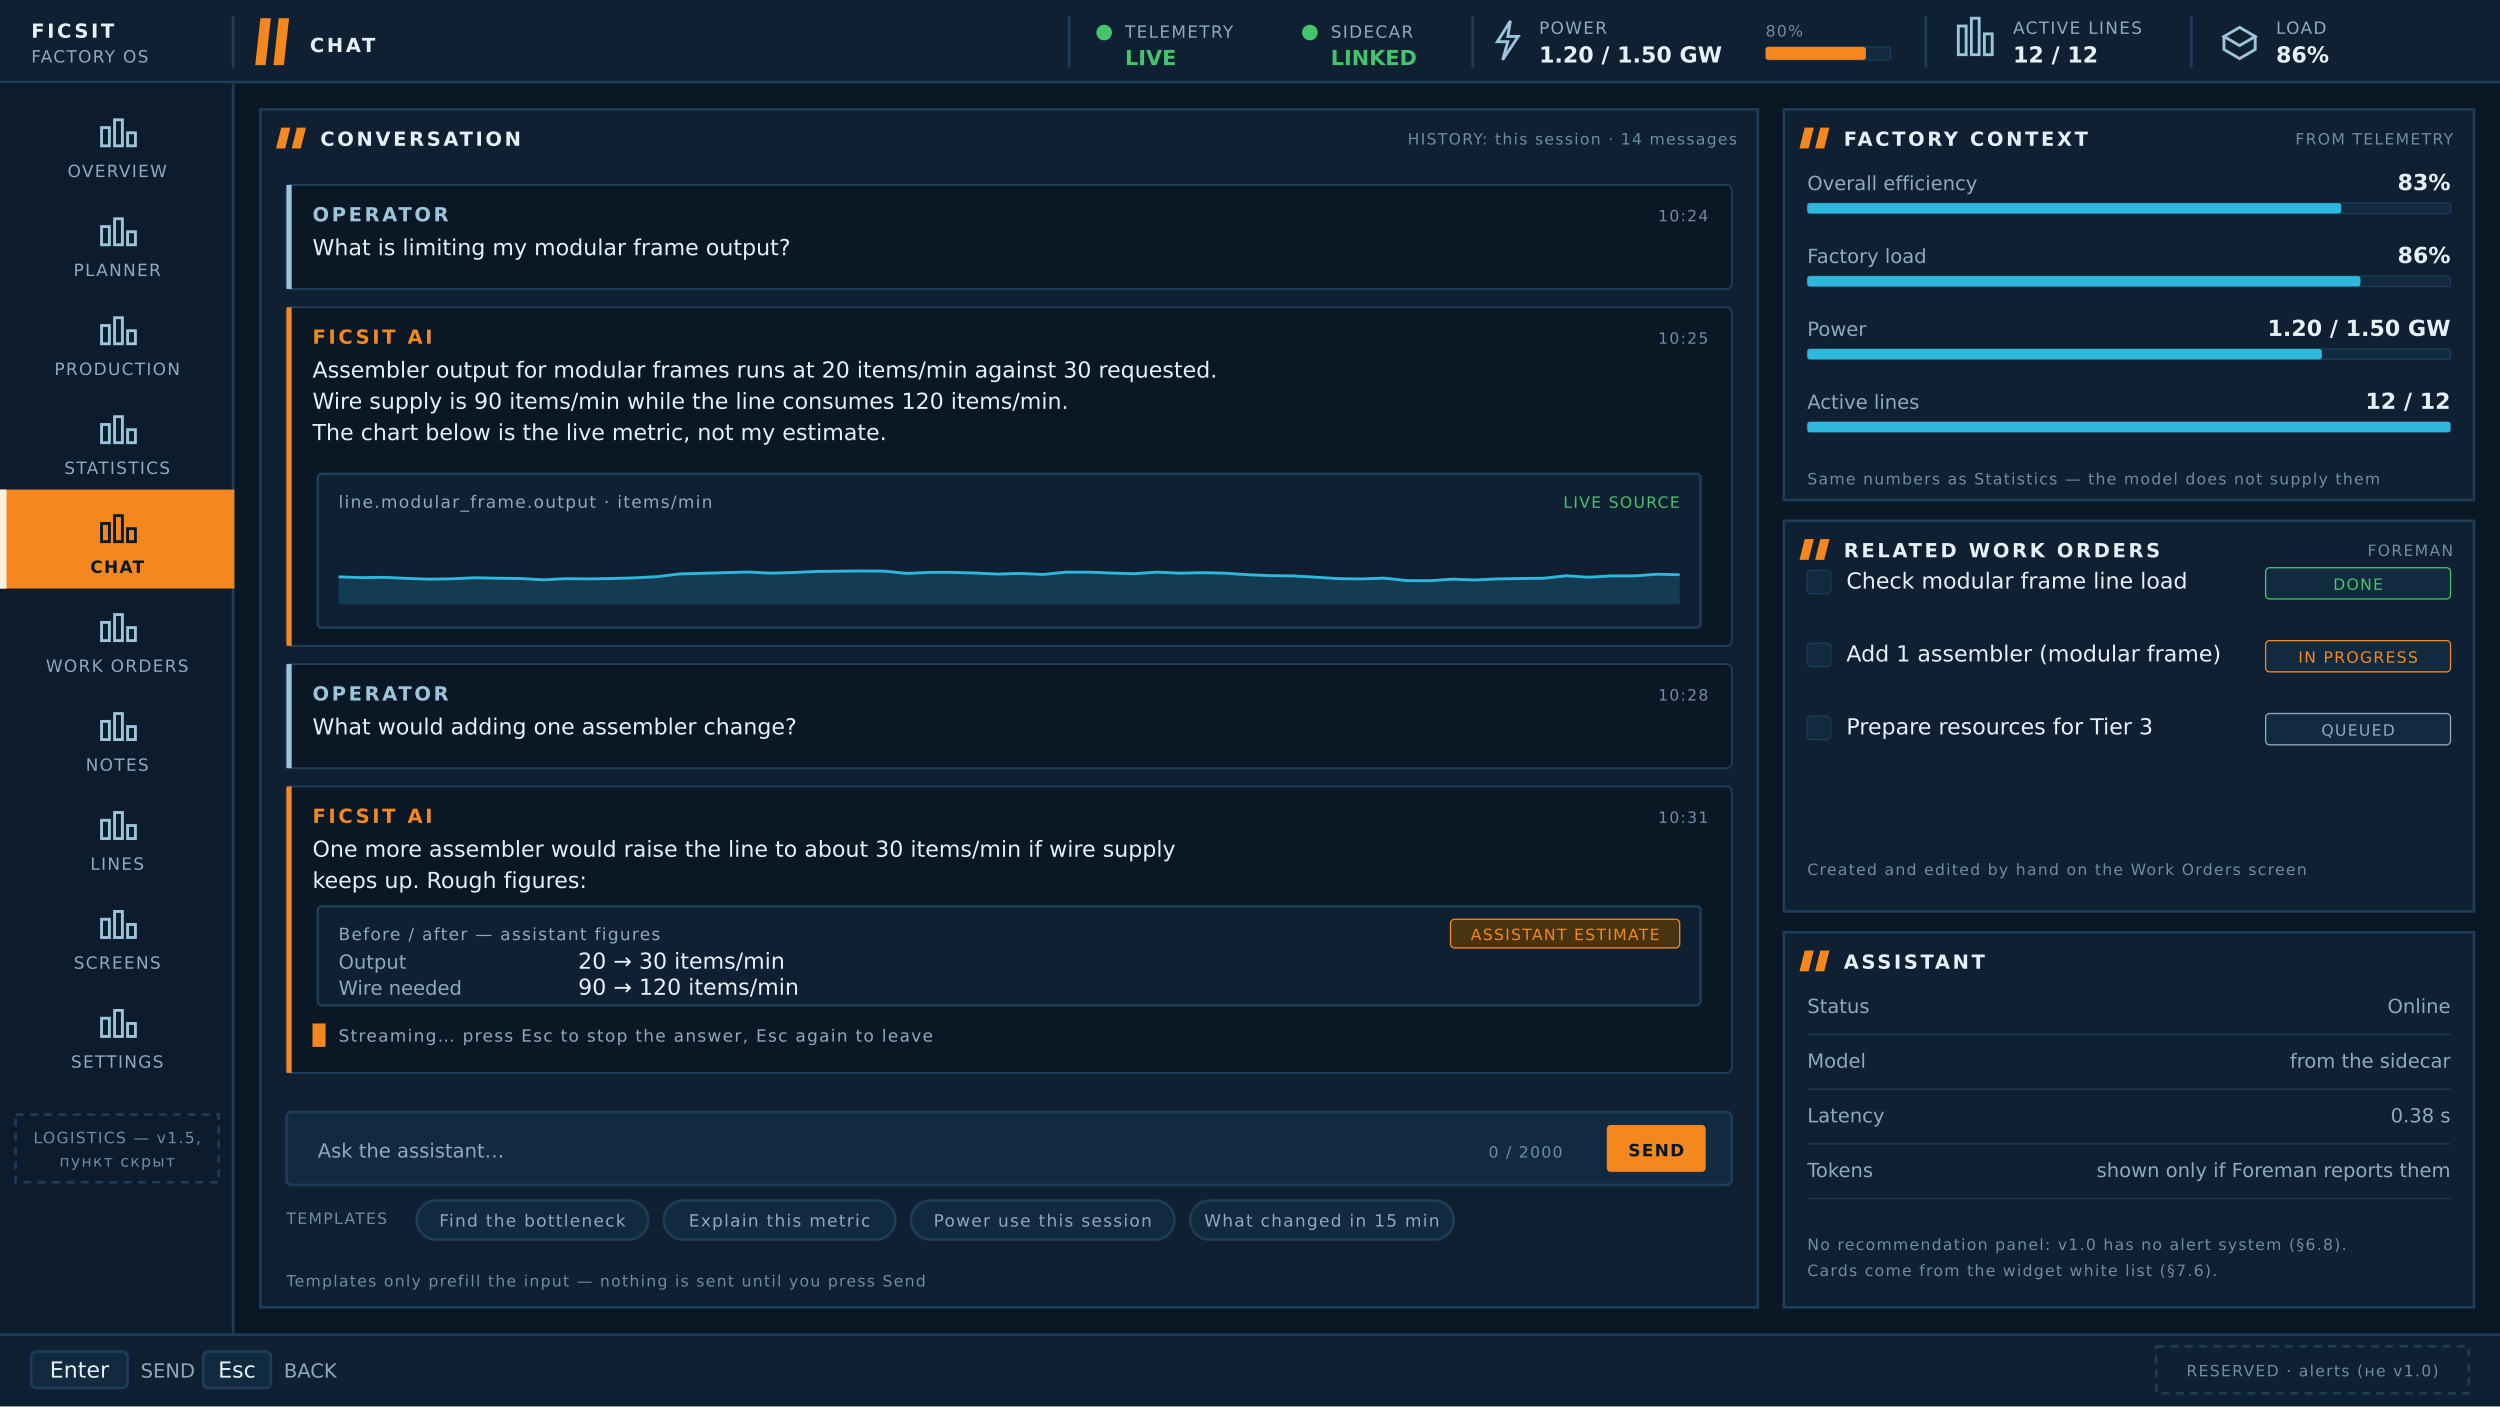
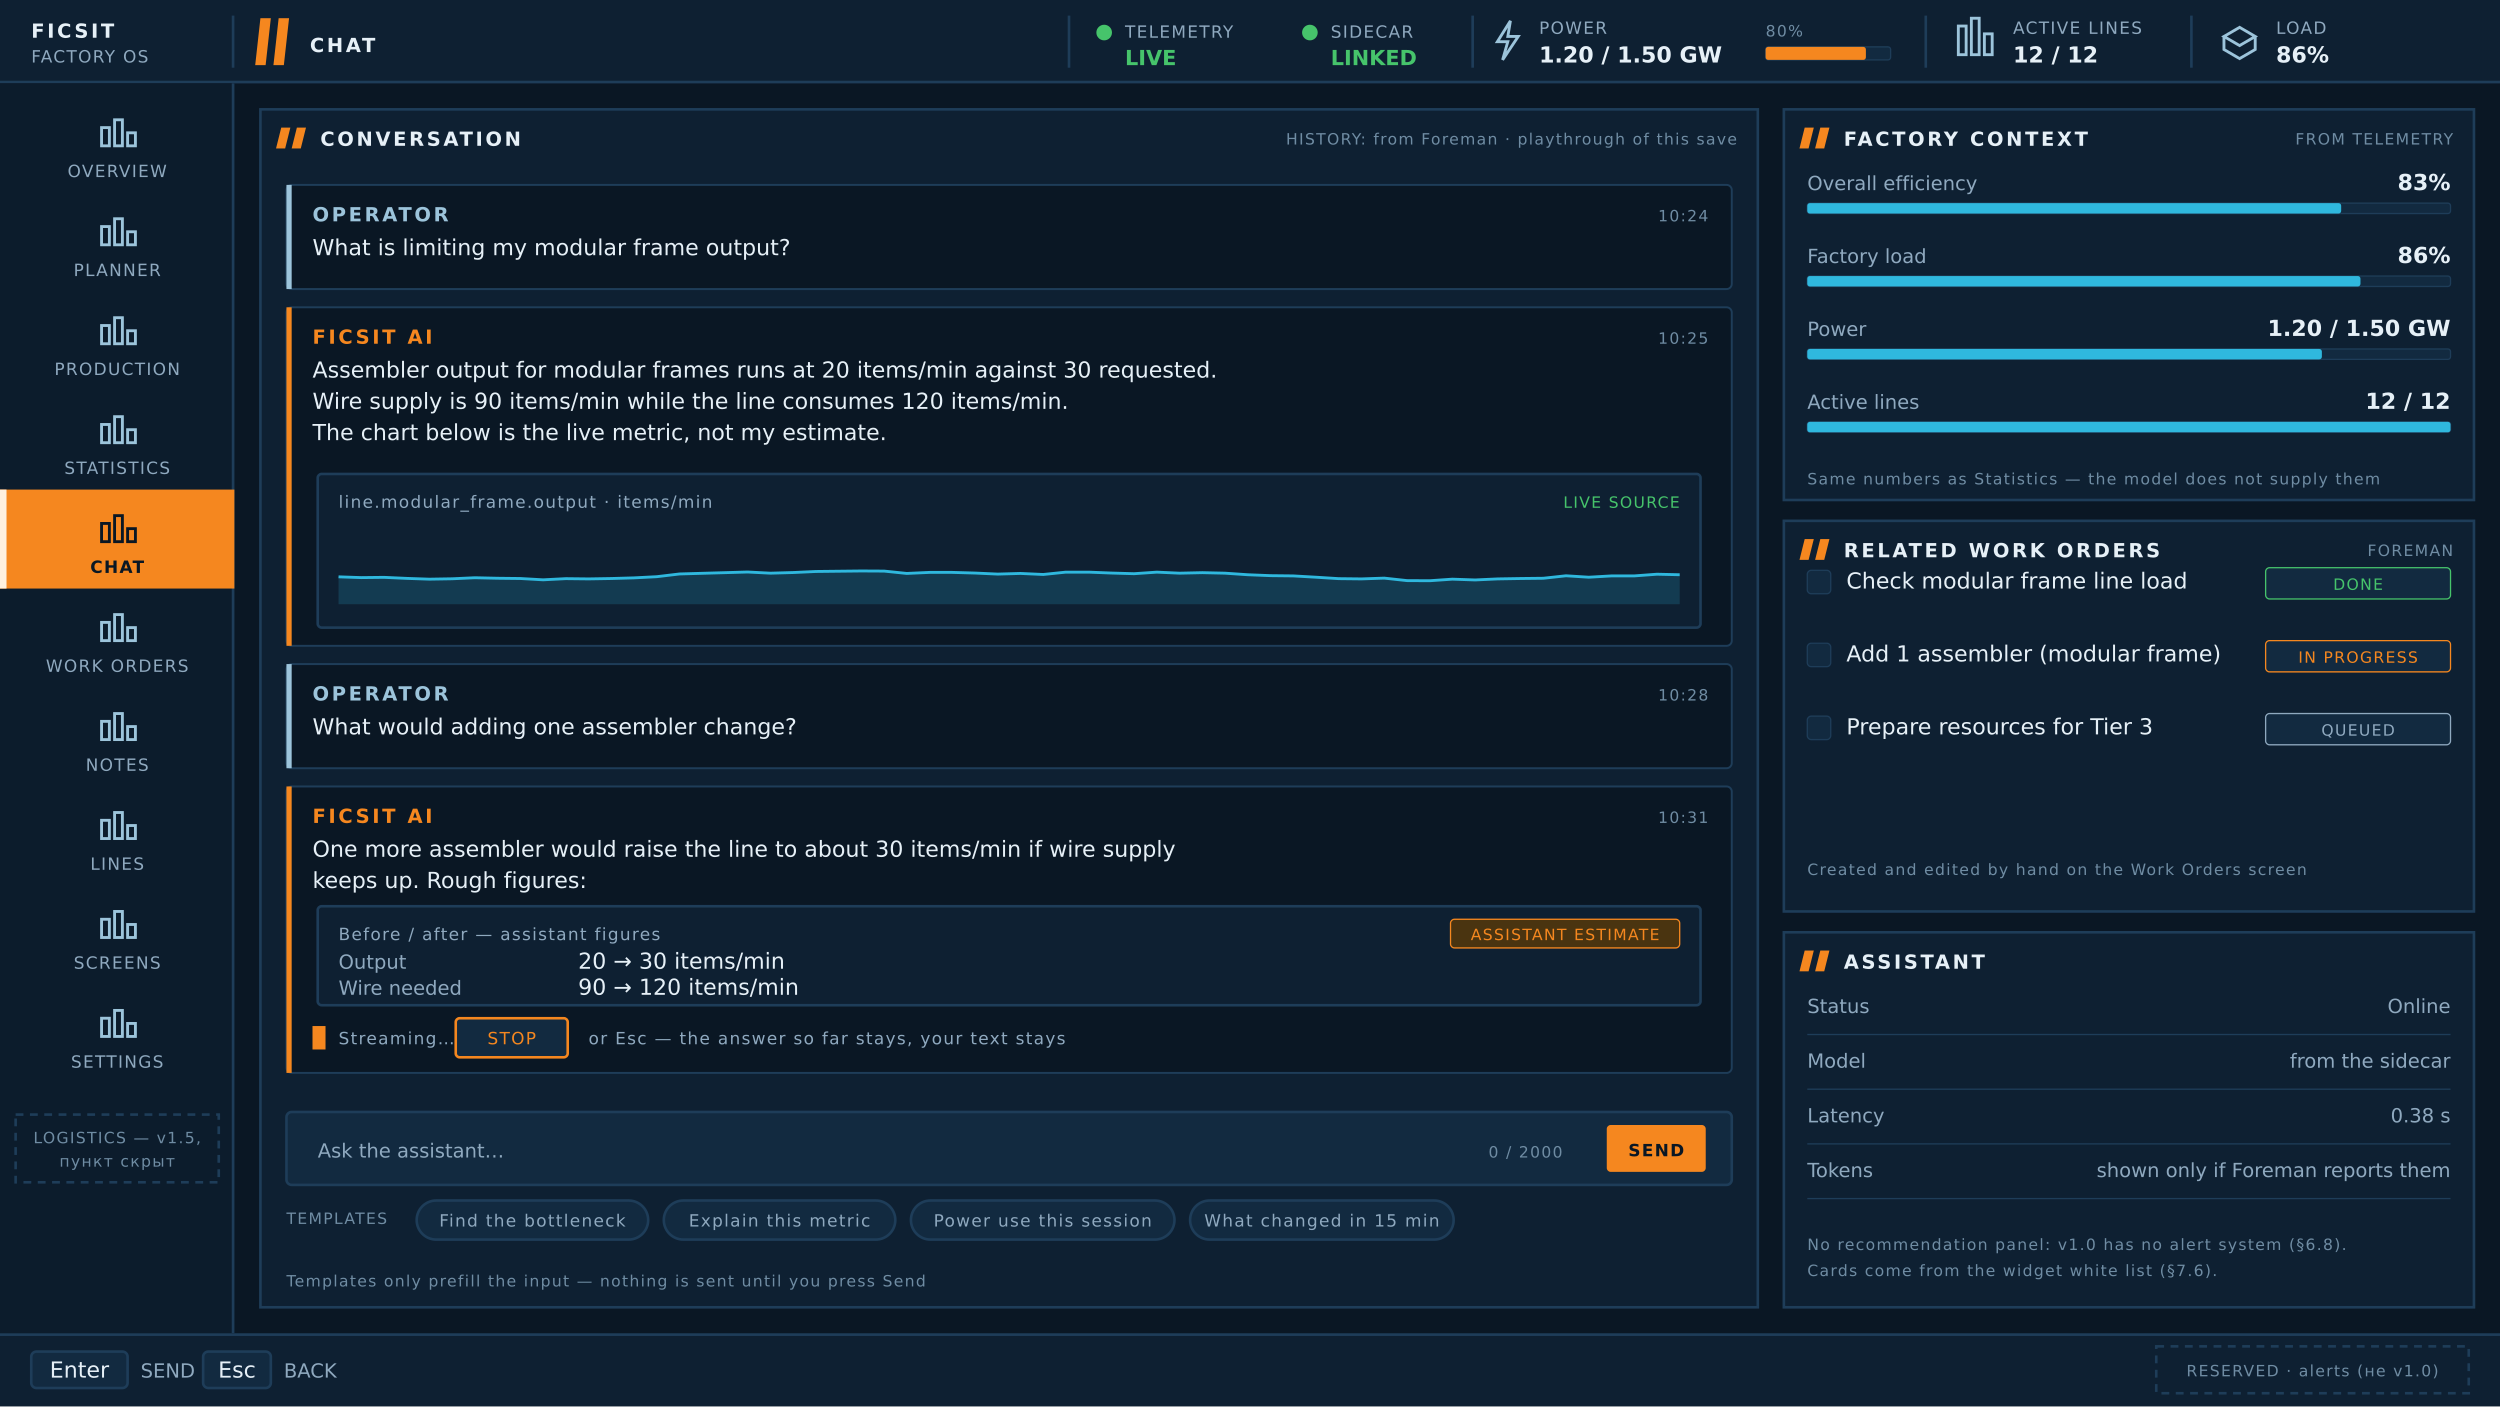
<svg xmlns="http://www.w3.org/2000/svg" viewBox="0 0 1920 1080" width="1920" height="1080" font-family="DejaVu Sans, Verdana, sans-serif">
  <defs>
    <style>
    .bg{fill:#0A1724}
    .surface{fill:#0E2032}
    .rail{fill:#0C1C2C}
    .panel{fill:#0E2032;stroke:#1E3D59;stroke-width:2}
    .inner{fill:#0A1724;stroke:#1E3D59;stroke-width:1.5}
    .slot{fill:#122A40;stroke:#1E3D59;stroke-width:2}
    .sep{fill:#1E3D59}
    .accent{fill:#F5871F}
    .t{fill:#E6F0F7;font-size:17px}
    .tm{fill:#8FA9BF;font-size:15px}
    .ts{fill:#8FA9BF;font-size:13px;letter-spacing:1px}
    .tt{fill:#6F8CA3;font-size:12px;letter-spacing:1px}
    .cap{fill:#E6F0F7;font-size:15px;letter-spacing:2px;font-weight:bold}
    .val{fill:#E6F0F7;font-size:22px;font-weight:bold}
    .val2{fill:#E6F0F7;font-size:17px;font-weight:bold}
    .ok{fill:#46C46B;font-size:16px;font-weight:bold}
    .cy{fill:#2FB8DE;font-size:15px}
    .ann{fill:#9CC4DB;font-size:14px}
    .annb{fill:#F5871F;font-size:14px;font-weight:bold}
    .icon{fill:none;stroke:#9CC4DB;stroke-width:2.2}
    .grid{stroke:#16304A;stroke-width:1}
  </style>
  </defs>
  <rect class="bg" x="0" y="0" width="1920" height="1080" />
  <rect class="surface" x="0" y="0" width="1920" height="64" />
  <rect class="sep" x="0" y="62" width="1920" height="2" />
  <text class="cap" x="24" y="29">FICSIT</text>
  <text class="ts" x="24" y="48">FACTORY OS</text>
  <rect class="sep" x="178" y="12" width="2" height="40" />
  <polygon class="accent" points="200,14 196,50 204,50 208,14" />
  <polygon class="accent" points="214,14 210,50 218,50 222,14" />
  <text class="cap" x="238" y="40" font-size="22">CHAT</text>
  <rect class="sep" x="820" y="12" width="2" height="40" />
  <circle cx="848" cy="25" r="6" fill="#46C46B" />
  <text class="ts" x="864" y="29">TELEMETRY</text>
  <text class="ok" x="864" y="50" style="fill:#46C46B">LIVE</text>
  <circle cx="1006" cy="25" r="6" fill="#46C46B" />
  <text class="ts" x="1022" y="29">SIDECAR</text>
  <text class="ok" x="1022" y="50" style="fill:#46C46B">LINKED</text>
  <rect class="sep" x="1130" y="12" width="2" height="40" />
  <path class="icon" d="M1160 16 l-10 16 h8 l-4 14 12 -18 h-8 z" />
  <text class="ts" x="1182" y="26">POWER</text>
  <text class="val2" x="1182" y="48">1.20 / 1.50 GW</text>
  <rect class="" x="1356" y="36" width="96" height="10" rx="2" fill="#122A40" stroke="#1E3D59" />
  <rect class="" x="1356" y="36" width="77" height="10" rx="2" fill="#F5871F" />
  <text class="tt" x="1356" y="28">80%</text>
  <rect class="sep" x="1478" y="12" width="2" height="40" />
  <rect class="icon" x="1504" y="20" width="6" height="22" />
  <rect class="icon" x="1514" y="14" width="6" height="28" />
  <rect class="icon" x="1524" y="26" width="6" height="16" />
  <text class="ts" x="1546" y="26">ACTIVE LINES</text>
  <text class="val2" x="1546" y="48">12 / 12</text>
  <rect class="sep" x="1682" y="12" width="2" height="40" />
  <path class="icon" d="M1708 28 l12 -7 12 7 -12 7 z M1708 28 v10 l12 7 12 -7 v-10" />
  <text class="ts" x="1748" y="26">LOAD</text>
  <text class="val2" x="1748" y="48">86%</text>
  <rect class="rail" x="0" y="64" width="180" height="960" />
  <rect class="sep" x="178" y="64" width="2" height="960" />
  <rect x="78" y="98" width="6" height="14" fill="none" stroke="#9CC4DB" stroke-width="2.2" />
  <rect x="88" y="92" width="6" height="20" fill="none" stroke="#9CC4DB" stroke-width="2.2" />
  <rect x="98" y="102" width="6" height="10" fill="none" stroke="#9CC4DB" stroke-width="2.2" />
  <text class="ts" x="90" y="136" text-anchor="middle">OVERVIEW</text>
  <rect x="78" y="174" width="6" height="14" fill="none" stroke="#9CC4DB" stroke-width="2.2" />
  <rect x="88" y="168" width="6" height="20" fill="none" stroke="#9CC4DB" stroke-width="2.2" />
  <rect x="98" y="178" width="6" height="10" fill="none" stroke="#9CC4DB" stroke-width="2.2" />
  <text class="ts" x="90" y="212" text-anchor="middle">PLANNER</text>
  <rect x="78" y="250" width="6" height="14" fill="none" stroke="#9CC4DB" stroke-width="2.2" />
  <rect x="88" y="244" width="6" height="20" fill="none" stroke="#9CC4DB" stroke-width="2.2" />
  <rect x="98" y="254" width="6" height="10" fill="none" stroke="#9CC4DB" stroke-width="2.2" />
  <text class="ts" x="90" y="288" text-anchor="middle">PRODUCTION</text>
  <rect x="78" y="326" width="6" height="14" fill="none" stroke="#9CC4DB" stroke-width="2.2" />
  <rect x="88" y="320" width="6" height="20" fill="none" stroke="#9CC4DB" stroke-width="2.2" />
  <rect x="98" y="330" width="6" height="10" fill="none" stroke="#9CC4DB" stroke-width="2.2" />
  <text class="ts" x="90" y="364" text-anchor="middle">STATISTICS</text>
  <rect class="" x="0" y="376" width="180" height="76" fill="#F5871F" />
  <rect class="" x="0" y="376" width="5" height="76" fill="#FFF1E0" />
  <rect x="78" y="402" width="6" height="14" fill="none" stroke="#0A1724" stroke-width="2.2" />
  <rect x="88" y="396" width="6" height="20" fill="none" stroke="#0A1724" stroke-width="2.2" />
  <rect x="98" y="406" width="6" height="10" fill="none" stroke="#0A1724" stroke-width="2.2" />
  <text class="ts" x="90" y="440" text-anchor="middle" style="fill:#0A1724" font-weight="bold">CHAT</text>
  <rect x="78" y="478" width="6" height="14" fill="none" stroke="#9CC4DB" stroke-width="2.2" />
  <rect x="88" y="472" width="6" height="20" fill="none" stroke="#9CC4DB" stroke-width="2.2" />
  <rect x="98" y="482" width="6" height="10" fill="none" stroke="#9CC4DB" stroke-width="2.2" />
  <text class="ts" x="90" y="516" text-anchor="middle">WORK ORDERS</text>
  <rect x="78" y="554" width="6" height="14" fill="none" stroke="#9CC4DB" stroke-width="2.2" />
  <rect x="88" y="548" width="6" height="20" fill="none" stroke="#9CC4DB" stroke-width="2.2" />
  <rect x="98" y="558" width="6" height="10" fill="none" stroke="#9CC4DB" stroke-width="2.2" />
  <text class="ts" x="90" y="592" text-anchor="middle">NOTES</text>
  <rect x="78" y="630" width="6" height="14" fill="none" stroke="#9CC4DB" stroke-width="2.2" />
  <rect x="88" y="624" width="6" height="20" fill="none" stroke="#9CC4DB" stroke-width="2.2" />
  <rect x="98" y="634" width="6" height="10" fill="none" stroke="#9CC4DB" stroke-width="2.2" />
  <text class="ts" x="90" y="668" text-anchor="middle">LINES</text>
  <rect x="78" y="706" width="6" height="14" fill="none" stroke="#9CC4DB" stroke-width="2.2" />
  <rect x="88" y="700" width="6" height="20" fill="none" stroke="#9CC4DB" stroke-width="2.2" />
  <rect x="98" y="710" width="6" height="10" fill="none" stroke="#9CC4DB" stroke-width="2.2" />
  <text class="ts" x="90" y="744" text-anchor="middle">SCREENS</text>
  <rect x="78" y="782" width="6" height="14" fill="none" stroke="#9CC4DB" stroke-width="2.2" />
  <rect x="88" y="776" width="6" height="20" fill="none" stroke="#9CC4DB" stroke-width="2.2" />
  <rect x="98" y="786" width="6" height="10" fill="none" stroke="#9CC4DB" stroke-width="2.2" />
  <text class="ts" x="90" y="820" text-anchor="middle">SETTINGS</text>
  <rect class="" x="12" y="856" width="156" height="52" fill="none" stroke="#1E3D59" stroke-width="2" stroke-dasharray="6 5" />
  <text class="tt" x="90" y="878" text-anchor="middle">LOGISTICS — v1.5,</text>
  <text class="tt" x="90" y="896" text-anchor="middle">пункт скрыт</text>
  <rect class="surface" x="0" y="1024" width="1920" height="56" />
  <rect class="sep" x="0" y="1024" width="1920" height="2" />
  <rect class="slot" x="24" y="1038" width="74" height="28" rx="4" />
  <text class="t" x="61.0" y="1058" text-anchor="middle">Enter</text>
  <text class="tm" x="108" y="1058">SEND</text>
  <rect class="slot" x="156.0" y="1038" width="52" height="28" rx="4" />
  <text class="t" x="182.0" y="1058" text-anchor="middle">Esc</text>
  <text class="tm" x="218.0" y="1058">BACK</text>
  <rect class="" x="1656" y="1034" width="240" height="36" fill="none" stroke="#1E3D59" stroke-width="2" stroke-dasharray="6 5" />
  <text class="tt" x="1776" y="1057" text-anchor="middle">RESERVED · alerts (не v1.0)</text>
  <rect class="panel" x="200" y="84" width="1150" height="920" />
  <polygon class="accent" points="216,98 212,114 219,114 223,98" />
  <polygon class="accent" points="228,98 224,114 231,114 235,98" />
  <text class="cap" x="246" y="112">CONVERSATION</text>
-   <text class="tt" x="1334" y="111" text-anchor="end">HISTORY: this session · 14 messages</text>
+   <text class="tt" x="1334" y="111" text-anchor="end">HISTORY: from Foreman · playthrough of this save</text>
  <rect class="inner" x="220" y="142" width="1110" height="80" rx="4" />
  <rect class="" x="220" y="142" width="4" height="80" fill="#9CC4DB" />
  <text class="cap" x="240" y="170" font-size="14" style="fill:#9CC4DB">OPERATOR</text>
  <text class="tt" x="1312" y="170" text-anchor="end">10:24</text>
  <text class="t" x="240" y="196">What is limiting my modular frame output?</text>
  <rect class="inner" x="220" y="236" width="1110" height="260" rx="4" />
  <rect class="" x="220" y="236" width="4" height="260" fill="#F5871F" />
  <text class="cap" x="240" y="264" font-size="14" style="fill:#F5871F">FICSIT AI</text>
  <text class="tt" x="1312" y="264" text-anchor="end">10:25</text>
  <text class="t" x="240" y="290">Assembler output for modular frames runs at 20 items/min against 30 requested.</text>
  <text class="t" x="240" y="314">Wire supply is 90 items/min while the line consumes 120 items/min.</text>
  <text class="t" x="240" y="338">The chart below is the live metric, not my estimate.</text>
  <rect class="panel" x="244" y="364" width="1062" height="118" rx="3" />
  <text class="ts" x="260" y="390">line.modular_frame.output · items/min</text>
  <text class="tt" x="1290" y="390" text-anchor="end" style="fill:#46C46B">LIVE SOURCE</text>
  <path d="M260.0 443.0 L277.5 443.6 L294.9 443.4 L312.4 444.2 L329.8 444.8 L347.3 444.5 L364.7 443.7 L382.2 444.1 L399.7 444.3 L417.1 445.3 L434.6 444.4 L452.0 444.6 L469.5 444.3 L486.9 443.8 L504.4 442.9 L521.9 440.8 L539.3 440.3 L556.8 439.8 L574.2 439.3 L591.7 440.2 L609.2 439.7 L626.6 438.9 L644.1 438.7 L661.5 438.5 L679.0 438.6 L696.4 440.4 L713.9 439.6 L731.4 439.6 L748.8 440.1 L766.3 440.9 L783.7 440.4 L801.2 441.2 L818.6 439.4 L836.1 439.4 L853.6 440.1 L871.0 440.6 L888.5 439.4 L905.9 440.2 L923.4 439.8 L940.8 440.2 L958.3 441.4 L975.8 442.1 L993.2 442.3 L1010.7 443.3 L1028.1 444.4 L1045.6 444.6 L1063.1 444.0 L1080.5 445.9 L1098.0 446.0 L1115.4 444.8 L1132.9 445.4 L1150.3 444.6 L1167.8 444.3 L1185.3 444.1 L1202.7 442.2 L1220.2 443.3 L1237.6 442.3 L1255.1 442.3 L1272.5 441.0 L1290.0 441.4 L1290 464 L260 464 Z" fill="#2FB8DE" opacity="0.18" />
  <path d="M260.0 443.0 L277.5 443.6 L294.9 443.4 L312.4 444.2 L329.8 444.8 L347.3 444.5 L364.7 443.7 L382.2 444.1 L399.7 444.3 L417.1 445.3 L434.6 444.4 L452.0 444.6 L469.5 444.3 L486.9 443.8 L504.4 442.9 L521.9 440.8 L539.3 440.3 L556.8 439.8 L574.2 439.3 L591.7 440.2 L609.2 439.7 L626.6 438.9 L644.1 438.7 L661.5 438.5 L679.0 438.6 L696.4 440.4 L713.9 439.6 L731.4 439.6 L748.8 440.1 L766.3 440.9 L783.7 440.4 L801.2 441.2 L818.6 439.4 L836.1 439.4 L853.6 440.1 L871.0 440.6 L888.5 439.4 L905.9 440.2 L923.4 439.8 L940.8 440.2 L958.3 441.4 L975.8 442.1 L993.2 442.3 L1010.7 443.3 L1028.1 444.4 L1045.6 444.6 L1063.1 444.0 L1080.5 445.9 L1098.0 446.0 L1115.4 444.8 L1132.9 445.4 L1150.3 444.6 L1167.8 444.3 L1185.3 444.1 L1202.7 442.2 L1220.2 443.3 L1237.6 442.3 L1255.1 442.3 L1272.5 441.0 L1290.0 441.4" fill="none" stroke="#2FB8DE" stroke-width="2.2" />
  <rect class="inner" x="220" y="510" width="1110" height="80" rx="4" />
  <rect class="" x="220" y="510" width="4" height="80" fill="#9CC4DB" />
  <text class="cap" x="240" y="538" font-size="14" style="fill:#9CC4DB">OPERATOR</text>
  <text class="tt" x="1312" y="538" text-anchor="end">10:28</text>
  <text class="t" x="240" y="564">What would adding one assembler change?</text>
  <rect class="inner" x="220" y="604" width="1110" height="220" rx="4" />
  <rect class="" x="220" y="604" width="4" height="220" fill="#F5871F" />
  <text class="cap" x="240" y="632" font-size="14" style="fill:#F5871F">FICSIT AI</text>
  <text class="tt" x="1312" y="632" text-anchor="end">10:31</text>
  <text class="t" x="240" y="658">One more assembler would raise the line to about 30 items/min if wire supply</text>
  <text class="t" x="240" y="682">keeps up. Rough figures:</text>
  <rect class="panel" x="244" y="696" width="1062" height="76" rx="3" />
  <text class="ts" x="260" y="722">Before / after — assistant figures</text>
  <rect class="" x="1114" y="706" width="176" height="22" rx="3" fill="#4A3410" stroke="#F5871F" />
  <text class="tt" x="1202" y="722" text-anchor="middle" style="fill:#F5871F">ASSISTANT ESTIMATE</text>
  <text class="tm" x="260" y="744">Output</text>
  <text class="t" x="444" y="744">20 → 30 items/min</text>
  <text class="tm" x="260" y="764">Wire needed</text>
  <text class="t" x="444" y="764">90 → 120 items/min</text>
-   <rect class="" x="240" y="786" width="10" height="18" fill="#F5871F" />
-   <text class="ts" x="260" y="800">Streaming…  press Esc to stop the answer, Esc again to leave</text>
+   <rect class="" x="240" y="788" width="10" height="18" fill="#F5871F" />
+   <text class="ts" x="260" y="802">Streaming…</text>
+   <rect class="" x="350" y="782" width="86" height="30" rx="3" fill="#122A40" stroke="#F5871F" stroke-width="2" />
+   <text class="ts" x="393" y="802" text-anchor="middle" style="fill:#F5871F">STOP</text>
+   <text class="ts" x="452" y="802">or Esc — the answer so far stays, your text stays</text>
  <rect class="slot" x="220" y="854" width="1110" height="56" rx="4" />
  <text class="tm" x="244" y="889">Ask the assistant…</text>
  <text class="tt" x="1200" y="889" text-anchor="end">0 / 2000</text>
  <rect class="" x="1234" y="864" width="76" height="36" rx="3" fill="#F5871F" />
  <text class="ts" x="1272" y="888" text-anchor="middle" font-weight="bold" style="fill:#0A1724">SEND</text>
  <text class="tt" x="220" y="940">TEMPLATES</text>
  <rect class="slot" x="320" y="922" width="177.8" height="30" rx="15" />
  <text class="ts" x="408.9" y="942" text-anchor="middle">Find the bottleneck</text>
  <rect class="slot" x="509.8" y="922" width="177.8" height="30" rx="15" />
  <text class="ts" x="598.7" y="942" text-anchor="middle">Explain this metric</text>
  <rect class="slot" x="699.6" y="922" width="202.4" height="30" rx="15" />
  <text class="ts" x="800.8" y="942" text-anchor="middle">Power use this session</text>
  <rect class="slot" x="914" y="922" width="202.4" height="30" rx="15" />
  <text class="ts" x="1015.2" y="942" text-anchor="middle">What changed in 15 min</text>
  <text class="tt" x="220" y="988">Templates only prefill the input — nothing is sent until you press Send</text>
  <rect class="panel" x="1370" y="84" width="530" height="300" />
  <polygon class="accent" points="1386,98 1382,114 1389,114 1393,98" />
  <polygon class="accent" points="1398,98 1394,114 1401,114 1405,98" />
  <text class="cap" x="1416" y="112">FACTORY CONTEXT</text>
  <text class="tt" x="1884" y="111" text-anchor="end">FROM TELEMETRY</text>
  <text class="tm" x="1388" y="146">Overall efficiency</text>
  <text class="val2" x="1882" y="146" text-anchor="end">83%</text>
  <rect class="" x="1388" y="156" width="494" height="8" rx="2" fill="#122A40" stroke="#1E3D59" />
  <rect class="" x="1388" y="156" width="410.02" height="8" rx="2" fill="#2FB8DE" />
  <text class="tm" x="1388" y="202">Factory load</text>
  <text class="val2" x="1882" y="202" text-anchor="end">86%</text>
  <rect class="" x="1388" y="212" width="494" height="8" rx="2" fill="#122A40" stroke="#1E3D59" />
  <rect class="" x="1388" y="212" width="424.84" height="8" rx="2" fill="#2FB8DE" />
  <text class="tm" x="1388" y="258">Power</text>
  <text class="val2" x="1882" y="258" text-anchor="end">1.20 / 1.50 GW</text>
  <rect class="" x="1388" y="268" width="494" height="8" rx="2" fill="#122A40" stroke="#1E3D59" />
  <rect class="" x="1388" y="268" width="395.2" height="8" rx="2" fill="#2FB8DE" />
  <text class="tm" x="1388" y="314">Active lines</text>
  <text class="val2" x="1882" y="314" text-anchor="end">12 / 12</text>
  <rect class="" x="1388" y="324" width="494" height="8" rx="2" fill="#122A40" stroke="#1E3D59" />
  <rect class="" x="1388" y="324" width="494.0" height="8" rx="2" fill="#2FB8DE" />
  <text class="tt" x="1388" y="372">Same numbers as Statistics — the model does not supply them</text>
  <rect class="panel" x="1370" y="400" width="530" height="300" />
  <polygon class="accent" points="1386,414 1382,430 1389,430 1393,414" />
  <polygon class="accent" points="1398,414 1394,430 1401,430 1405,414" />
  <text class="cap" x="1416" y="428">RELATED WORK ORDERS</text>
  <text class="tt" x="1884" y="427" text-anchor="end">FOREMAN</text>
  <rect class="" x="1388" y="438" width="18" height="18" rx="3" fill="#122A40" stroke="#1E3D59" />
  <text class="t" x="1418" y="452">Check modular frame line load</text>
  <rect class="" x="1740" y="436" width="142" height="24" rx="3" fill="#122A40" stroke="#46C46B" />
  <text class="tt" x="1811" y="453" text-anchor="middle" style="fill:#46C46B">DONE</text>
  <rect class="" x="1388" y="494" width="18" height="18" rx="3" fill="#122A40" stroke="#1E3D59" />
  <text class="t" x="1418" y="508">Add 1 assembler (modular frame)</text>
  <rect class="" x="1740" y="492" width="142" height="24" rx="3" fill="#122A40" stroke="#F5871F" />
  <text class="tt" x="1811" y="509" text-anchor="middle" style="fill:#F5871F">IN PROGRESS</text>
  <rect class="" x="1388" y="550" width="18" height="18" rx="3" fill="#122A40" stroke="#1E3D59" />
  <text class="t" x="1418" y="564">Prepare resources for Tier 3</text>
  <rect class="" x="1740" y="548" width="142" height="24" rx="3" fill="#122A40" stroke="#8FA9BF" />
  <text class="tt" x="1811" y="565" text-anchor="middle" style="fill:#8FA9BF">QUEUED</text>
  <text class="tt" x="1388" y="672">Created and edited by hand on the Work Orders screen</text>
  <rect class="panel" x="1370" y="716" width="530" height="288" />
  <polygon class="accent" points="1386,730 1382,746 1389,746 1393,730" />
  <polygon class="accent" points="1398,730 1394,746 1401,746 1405,730" />
  <text class="cap" x="1416" y="744">ASSISTANT</text>
  <text class="tm" x="1388" y="778">Status</text>
  <text class="tm" x="1882" y="778" text-anchor="end">Online</text>
  <rect class="sep" x="1388" y="794" width="494" height="1" />
  <text class="tm" x="1388" y="820">Model</text>
  <text class="tm" x="1882" y="820" text-anchor="end">from the sidecar</text>
  <rect class="sep" x="1388" y="836" width="494" height="1" />
  <text class="tm" x="1388" y="862">Latency</text>
  <text class="tm" x="1882" y="862" text-anchor="end">0.38 s</text>
  <rect class="sep" x="1388" y="878" width="494" height="1" />
  <text class="tm" x="1388" y="904">Tokens</text>
  <text class="tm" x="1882" y="904" text-anchor="end">shown only if Foreman reports them</text>
  <rect class="sep" x="1388" y="920" width="494" height="1" />
  <text class="tt" x="1388" y="960">No recommendation panel: v1.0 has no alert system (§6.8).</text>
  <text class="tt" x="1388" y="980">Cards come from the widget white list (§7.6).</text>
</svg>
